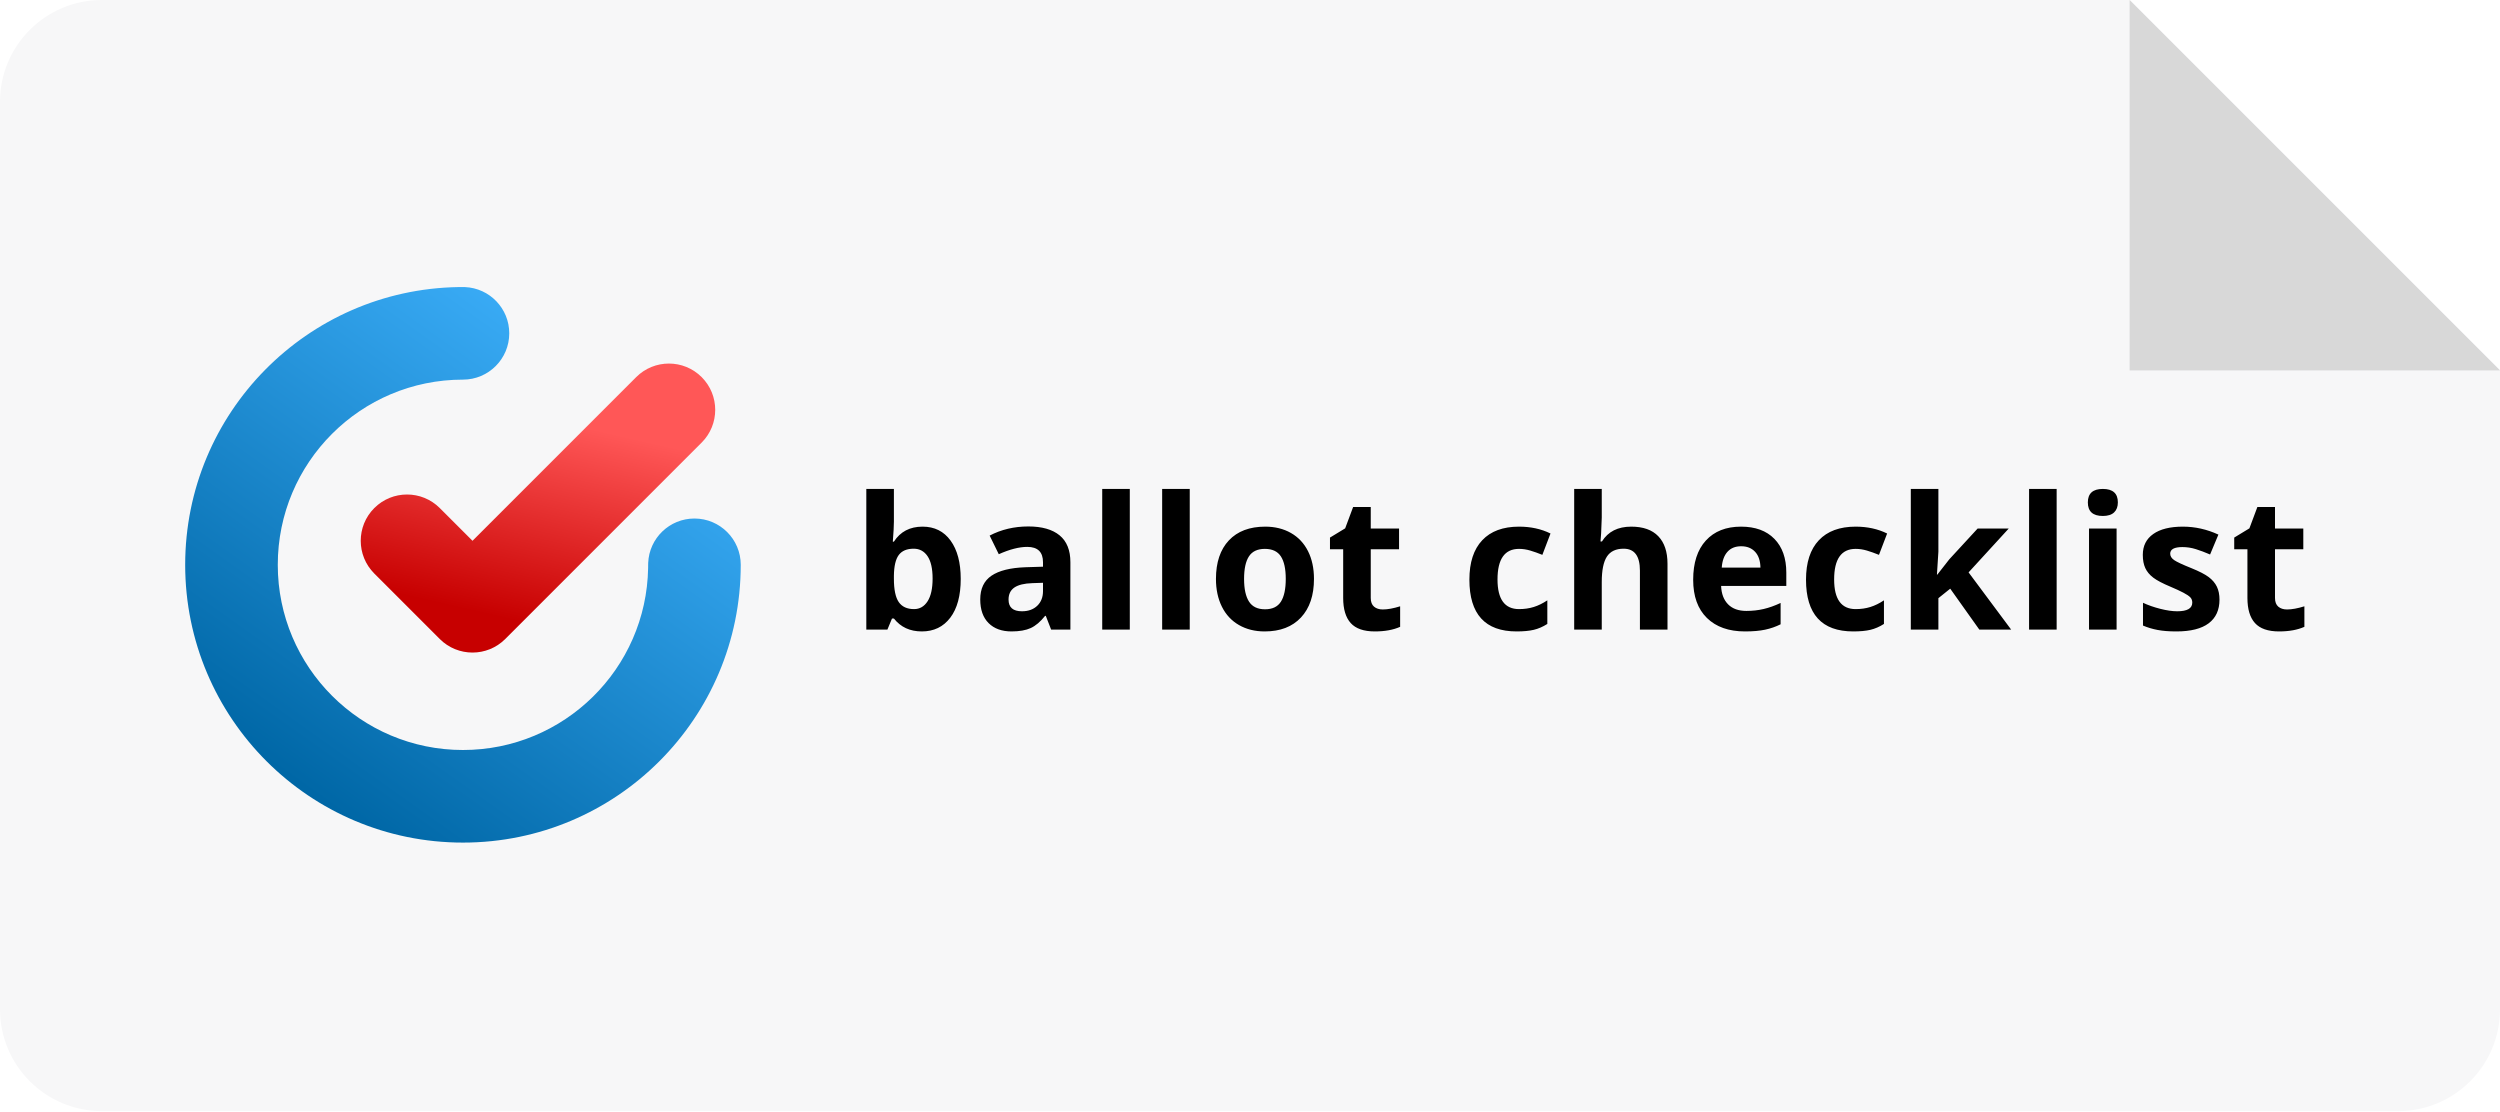
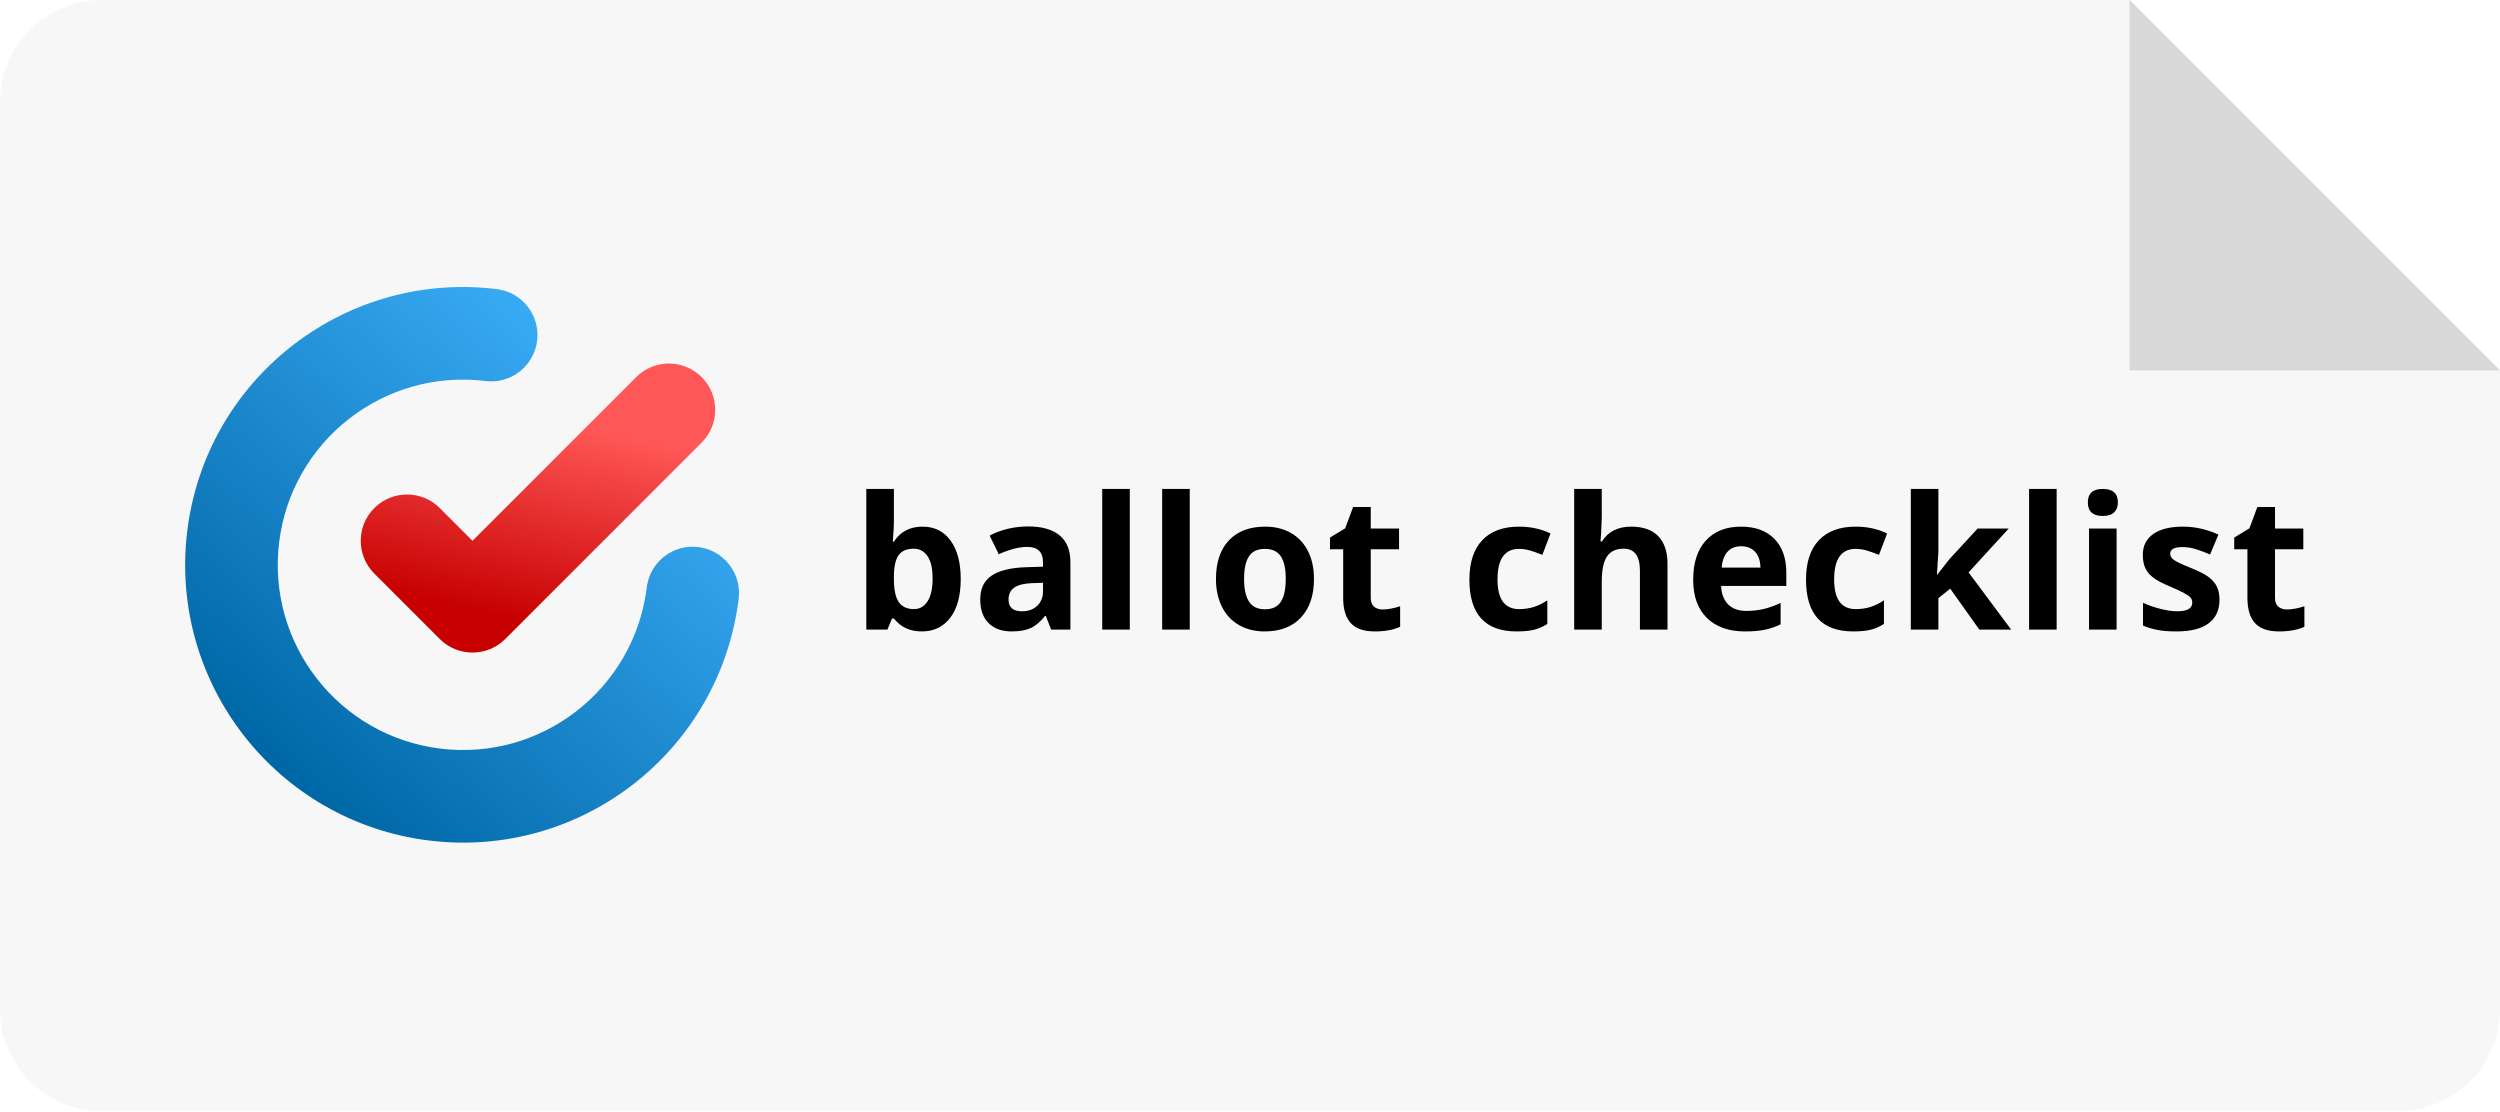
<svg xmlns="http://www.w3.org/2000/svg" width="270px" height="120px" viewBox="0 0 270 120" version="1.1">
  <defs>
    <linearGradient x1="79.688%" y1="3.922%" x2="19.417%" y2="88.742%" id="linearGradient-1">
      <stop stop-color="#40B3FF" offset="0%" />
      <stop stop-color="#0067A6" offset="100%" />
    </linearGradient>
    <linearGradient x1="65.746%" y1="41.944%" x2="6.523%" y2="60.511%" id="linearGradient-2">
      <stop stop-color="#FF5757" offset="0%" />
      <stop stop-color="#C70000" offset="100%" />
    </linearGradient>
  </defs>
  <g id="Page-1" stroke="none" stroke-width="1" fill="none" fill-rule="evenodd">
    <g id="Logo">
      <path d="M11,0 L230,0 L230,0 L270,40 L270,109 C270,115.075 265.075,120 259,120 L11,120 C4.925,120 7.43989126e-16,115.075 0,109 L0,11 C-7.43989126e-16,4.925 4.925,1.11598369e-15 11,0 Z" id="Rectangle" fill="#F7F7F8" />
      <polygon id="Rectangle" fill="#D8D8D8" points="230 0 270 40 230 40" />
-       <g id="Group" transform="translate(20, 30)">
-         <path d="M30,1 L30.217,1.005 C32.878,1.118 35,3.311 35,6 C35,8.761 32.761,11 30,11 L30,11 C18.954,11 10,19.954 10,31 C10,42.046 18.954,51 30,51 C40.931,51 49.813,42.231 49.997,31.344 L50,31 L50.005,30.783 C50.118,28.122 52.311,26 55,26 C57.761,26 60,28.239 60,31 L60,31 C60,47.569 46.569,61 30,61 C13.431,61 0,47.569 0,31 C0,14.597 13.164,1.269 29.504,1.004 L30,1 Z" id="Combined-Shape" fill="url(#linearGradient-1)" fill-rule="nonzero" />
-         <path d="M23.102,11.335 C25.863,11.335 28.102,13.574 28.102,16.335 L28.102,21.335 L53.102,21.335 C55.863,21.335 58.102,23.574 58.102,26.335 C58.102,29.097 55.863,31.335 53.102,31.335 L23.102,31.335 L23.102,31.335 C20.34,31.335 18.102,29.097 18.102,26.335 L18.102,16.335 C18.102,13.574 20.34,11.335 23.102,11.335 Z" id="Combined-Shape" fill="url(#linearGradient-2)" transform="translate(38.10156, 21.33545) rotate(-45) translate(-38.10156, -21.33545) " />
+       <g id="Group" transform="translate(16, 27)">
+         <path d="M34,4 L34.217,4.005 C36.878,4.118 39,6.311 39,9 C39,11.761 36.761,14 34,14 L34,14 C22.954,14 14,22.954 14,34 C14,45.046 22.954,54 34,54 C44.931,54 53.813,45.231 53.997,34.344 L54,34 L54.005,33.783 C54.118,31.122 56.311,29 59,29 C61.761,29 64,31.239 64,34 L64,34 C64,50.569 50.569,64 34,64 C17.431,64 4,50.569 4,34 C4,17.597 17.164,4.269 33.504,4.004 L34,4 Z" id="Combined-Shape" fill="url(#linearGradient-1)" fill-rule="nonzero" transform="translate(34, 34) rotate(7) translate(-34, -34) " />
+         <path d="M27.102,14.335 C29.863,14.335 32.102,16.574 32.102,19.335 L32.102,24.335 L57.102,24.335 C59.863,24.335 62.102,26.574 62.102,29.335 C62.102,32.097 59.863,34.335 57.102,34.335 L27.102,34.335 L27.102,34.335 C24.34,34.335 22.102,32.097 22.102,29.335 L22.102,19.335 C22.102,16.574 24.34,14.335 27.102,14.335 Z" id="Combined-Shape" fill="url(#linearGradient-2)" transform="translate(42.10156, 24.33545) rotate(-45) translate(-42.10156, -24.33545) " />
      </g>
      <path d="M99.559,68.195 C100.854,68.195 101.878,67.701 102.63,66.711 C103.382,65.721 103.758,64.325 103.758,62.521 C103.758,60.77 103.393,59.392 102.664,58.386 C101.935,57.38 100.926,56.877 99.637,56.877 C98.27,56.877 97.238,57.417 96.541,58.498 L96.541,58.498 L96.424,58.498 C96.502,57.508 96.541,56.789 96.541,56.34 L96.541,56.34 L96.541,52.805 L93.562,52.805 L93.562,68 L95.838,68 L96.336,66.799 L96.541,66.799 C97.27,67.73 98.276,68.195 99.559,68.195 Z M98.719,65.783 C97.964,65.783 97.412,65.529 97.063,65.021 C96.715,64.514 96.541,63.674 96.541,62.502 L96.541,62.502 L96.541,62.18 C96.554,61.138 96.73,60.391 97.068,59.938 C97.407,59.486 97.944,59.26 98.68,59.26 C99.311,59.26 99.809,59.528 100.174,60.065 C100.538,60.603 100.721,61.408 100.721,62.482 C100.721,63.557 100.54,64.375 100.179,64.938 C99.817,65.502 99.331,65.783 98.719,65.783 Z M109.245,68.195 C110.098,68.195 110.79,68.073 111.321,67.829 C111.851,67.585 112.367,67.147 112.868,66.516 L112.868,66.516 L112.947,66.516 L113.523,68 L115.603,68 L115.603,60.725 C115.603,59.423 115.212,58.452 114.431,57.814 C113.65,57.176 112.527,56.857 111.062,56.857 C109.532,56.857 108.139,57.186 106.882,57.844 L106.882,57.844 L107.868,59.855 C109.047,59.328 110.072,59.064 110.945,59.064 C112.077,59.064 112.644,59.618 112.644,60.725 L112.644,60.725 L112.644,61.203 L110.749,61.262 C109.115,61.32 107.893,61.625 107.082,62.175 C106.272,62.725 105.866,63.579 105.866,64.738 C105.866,65.845 106.168,66.698 106.77,67.297 C107.372,67.896 108.197,68.195 109.245,68.195 Z M110.368,66.018 C109.405,66.018 108.923,65.598 108.923,64.758 C108.923,64.172 109.135,63.736 109.558,63.449 C109.981,63.163 110.626,63.007 111.491,62.98 L111.491,62.98 L112.644,62.941 L112.644,63.84 C112.644,64.497 112.437,65.025 112.024,65.422 C111.61,65.819 111.059,66.018 110.368,66.018 Z M122.018,68 L122.018,52.805 L119.04,52.805 L119.04,68 L122.018,68 Z M128.492,68 L128.492,52.805 L125.513,52.805 L125.513,68 L128.492,68 Z M136.587,68.195 C138.26,68.195 139.565,67.694 140.503,66.691 C141.44,65.689 141.909,64.299 141.909,62.521 C141.909,61.376 141.694,60.376 141.265,59.523 C140.835,58.671 140.22,58.016 139.419,57.561 C138.618,57.105 137.694,56.877 136.646,56.877 C134.959,56.877 133.651,57.372 132.72,58.361 C131.789,59.351 131.323,60.738 131.323,62.521 C131.323,63.667 131.538,64.67 131.968,65.529 C132.397,66.389 133.013,67.048 133.814,67.507 C134.614,67.966 135.539,68.195 136.587,68.195 Z M136.626,65.803 C135.825,65.803 135.247,65.526 134.893,64.973 C134.538,64.419 134.36,63.602 134.36,62.521 C134.36,61.434 134.536,60.622 134.888,60.085 C135.239,59.548 135.812,59.279 136.606,59.279 C137.407,59.279 137.983,59.549 138.335,60.09 C138.687,60.63 138.862,61.441 138.862,62.521 C138.862,63.609 138.688,64.427 138.34,64.978 C137.992,65.528 137.42,65.803 136.626,65.803 Z M148.481,68.195 C149.561,68.195 150.473,68.029 151.215,67.697 L151.215,67.697 L151.215,65.48 C150.486,65.708 149.861,65.822 149.34,65.822 C148.95,65.822 148.635,65.721 148.398,65.52 C148.16,65.318 148.041,65.005 148.041,64.582 L148.041,64.582 L148.041,59.318 L151.098,59.318 L151.098,57.082 L148.041,57.082 L148.041,54.758 L146.137,54.758 L145.278,57.062 L143.637,58.059 L143.637,59.318 L145.063,59.318 L145.063,64.582 C145.063,65.786 145.335,66.69 145.878,67.292 C146.422,67.894 147.289,68.195 148.481,68.195 Z M163.792,68.195 C164.541,68.195 165.161,68.137 165.652,68.02 C166.144,67.902 166.63,67.691 167.112,67.385 L167.112,67.385 L167.112,64.836 C166.624,65.161 166.136,65.401 165.647,65.554 C165.159,65.707 164.628,65.783 164.055,65.783 C162.506,65.783 161.731,64.715 161.731,62.58 C161.731,60.38 162.506,59.279 164.055,59.279 C164.459,59.279 164.863,59.34 165.266,59.46 C165.67,59.58 166.106,59.735 166.575,59.924 L166.575,59.924 L167.454,57.619 C166.451,57.124 165.319,56.877 164.055,56.877 C162.33,56.877 161.005,57.367 160.081,58.347 C159.156,59.326 158.694,60.744 158.694,62.6 C158.694,66.33 160.393,68.195 163.792,68.195 Z M172.99,68 L172.99,62.863 C172.99,61.594 173.176,60.676 173.547,60.109 C173.918,59.543 174.52,59.26 175.354,59.26 C176.525,59.26 177.111,60.048 177.111,61.623 L177.111,61.623 L177.111,68 L180.09,68 L180.09,60.881 C180.09,59.592 179.758,58.602 179.094,57.912 C178.43,57.222 177.456,56.877 176.174,56.877 C174.729,56.877 173.674,57.411 173.01,58.479 L173.01,58.479 L172.854,58.479 L172.922,57.6 C172.968,56.708 172.99,56.141 172.99,55.9 L172.99,55.9 L172.99,52.805 L170.012,52.805 L170.012,68 L172.99,68 Z M188.468,68.195 C189.321,68.195 190.044,68.132 190.636,68.005 C191.229,67.878 191.785,67.684 192.306,67.424 L192.306,67.424 L192.306,65.119 C191.668,65.419 191.056,65.637 190.47,65.773 C189.884,65.91 189.262,65.979 188.605,65.979 C187.758,65.979 187.101,65.741 186.632,65.266 C186.163,64.79 185.913,64.13 185.88,63.283 L185.88,63.283 L192.921,63.283 L192.921,61.838 C192.921,60.288 192.492,59.074 191.632,58.195 C190.773,57.316 189.572,56.877 188.029,56.877 C186.414,56.877 185.149,57.377 184.235,58.376 C183.32,59.375 182.863,60.79 182.863,62.619 C182.863,64.396 183.357,65.77 184.347,66.74 C185.337,67.71 186.71,68.195 188.468,68.195 Z M190.128,61.301 L185.949,61.301 C186.001,60.565 186.206,59.997 186.564,59.597 C186.922,59.196 187.417,58.996 188.048,58.996 C188.68,58.996 189.181,59.196 189.552,59.597 C189.923,59.997 190.115,60.565 190.128,61.301 L190.128,61.301 Z M200.147,68.195 C200.896,68.195 201.516,68.137 202.007,68.02 C202.499,67.902 202.986,67.691 203.467,67.385 L203.467,67.385 L203.467,64.836 C202.979,65.161 202.491,65.401 202.003,65.554 C201.514,65.707 200.984,65.783 200.411,65.783 C198.861,65.783 198.087,64.715 198.087,62.58 C198.087,60.38 198.861,59.279 200.411,59.279 C200.814,59.279 201.218,59.34 201.622,59.46 C202.025,59.58 202.462,59.735 202.93,59.924 L202.93,59.924 L203.809,57.619 C202.807,57.124 201.674,56.877 200.411,56.877 C198.685,56.877 197.361,57.367 196.436,58.347 C195.512,59.326 195.049,60.744 195.049,62.6 C195.049,66.33 196.749,68.195 200.147,68.195 Z M209.346,68 L209.346,64.602 L210.625,63.576 L213.769,68 L217.207,68 L212.607,61.818 L216.943,57.082 L213.584,57.082 L210.527,60.402 L209.228,62.062 L209.189,62.062 L209.346,59.582 L209.346,52.805 L206.367,52.805 L206.367,68 L209.346,68 Z M222.118,68 L222.118,52.805 L219.14,52.805 L219.14,68 L222.118,68 Z M227.108,55.725 C227.648,55.725 228.053,55.596 228.324,55.339 C228.594,55.082 228.729,54.722 228.729,54.26 C228.729,53.29 228.189,52.805 227.108,52.805 C226.027,52.805 225.487,53.29 225.487,54.26 C225.487,55.236 226.027,55.725 227.108,55.725 Z M228.592,68 L228.592,57.082 L225.614,57.082 L225.614,68 L228.592,68 Z M235.047,68.195 C236.596,68.195 237.76,67.902 238.538,67.316 C239.316,66.73 239.705,65.878 239.705,64.758 C239.705,64.217 239.61,63.752 239.422,63.361 C239.233,62.971 238.94,62.626 238.543,62.326 C238.145,62.027 237.52,61.704 236.668,61.359 C235.711,60.975 235.09,60.686 234.807,60.49 C234.524,60.295 234.382,60.064 234.382,59.797 C234.382,59.322 234.822,59.084 235.701,59.084 C236.196,59.084 236.681,59.159 237.156,59.309 C237.631,59.458 238.142,59.65 238.689,59.885 L238.689,59.885 L239.588,57.736 C238.344,57.163 237.065,56.877 235.75,56.877 C234.369,56.877 233.303,57.142 232.551,57.673 C231.799,58.203 231.423,58.954 231.423,59.924 C231.423,60.49 231.513,60.967 231.692,61.354 C231.871,61.742 232.158,62.085 232.551,62.385 C232.945,62.684 233.562,63.01 234.402,63.361 C234.988,63.609 235.457,63.825 235.808,64.011 C236.16,64.196 236.407,64.362 236.55,64.509 C236.694,64.655 236.765,64.846 236.765,65.08 C236.765,65.705 236.225,66.018 235.144,66.018 C234.617,66.018 234.006,65.93 233.313,65.754 C232.62,65.578 231.996,65.36 231.443,65.1 L231.443,65.1 L231.443,67.561 C231.931,67.769 232.455,67.927 233.015,68.034 C233.575,68.142 234.252,68.195 235.047,68.195 Z M246.14,68.195 C247.22,68.195 248.132,68.029 248.874,67.697 L248.874,67.697 L248.874,65.48 C248.145,65.708 247.52,65.822 246.999,65.822 C246.608,65.822 246.294,65.721 246.057,65.52 C245.819,65.318 245.7,65.005 245.7,64.582 L245.7,64.582 L245.7,59.318 L248.757,59.318 L248.757,57.082 L245.7,57.082 L245.7,54.758 L243.796,54.758 L242.936,57.062 L241.296,58.059 L241.296,59.318 L242.722,59.318 L242.722,64.582 C242.722,65.786 242.993,66.69 243.537,67.292 C244.081,67.894 244.948,68.195 246.14,68.195 Z" id="ballotchecklist" fill="#000000" fill-rule="nonzero" />
    </g>
  </g>
</svg>
